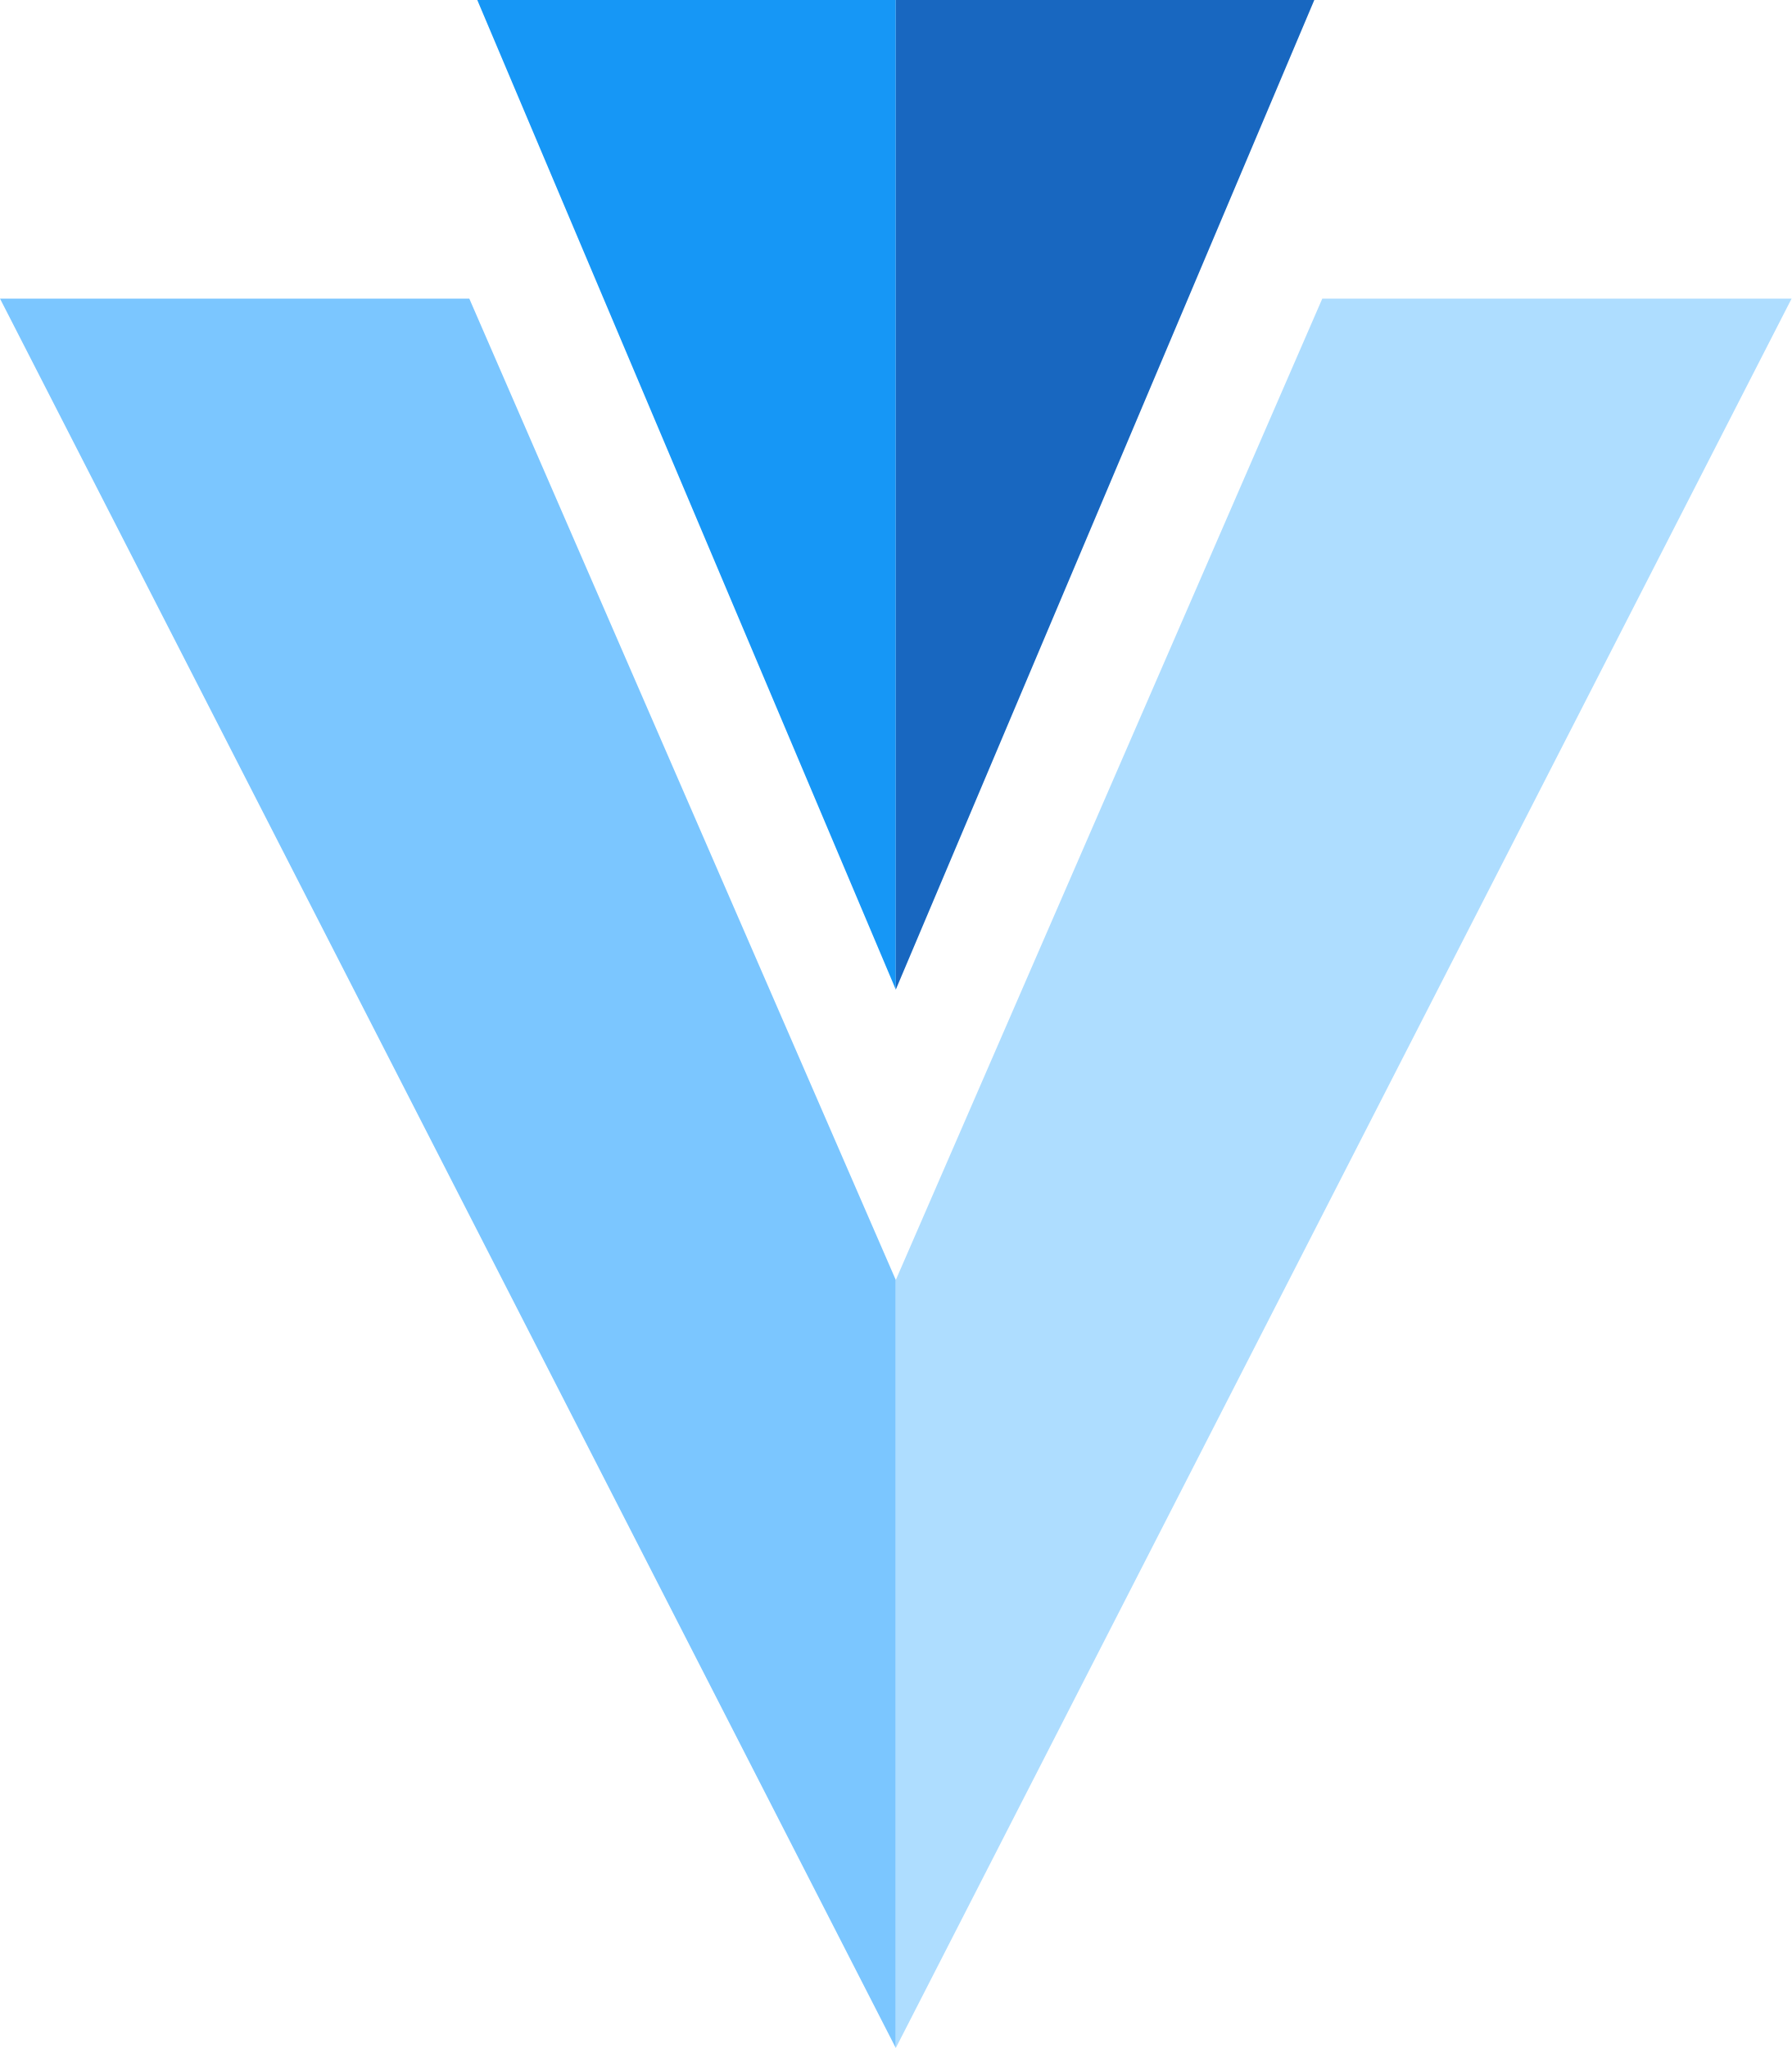
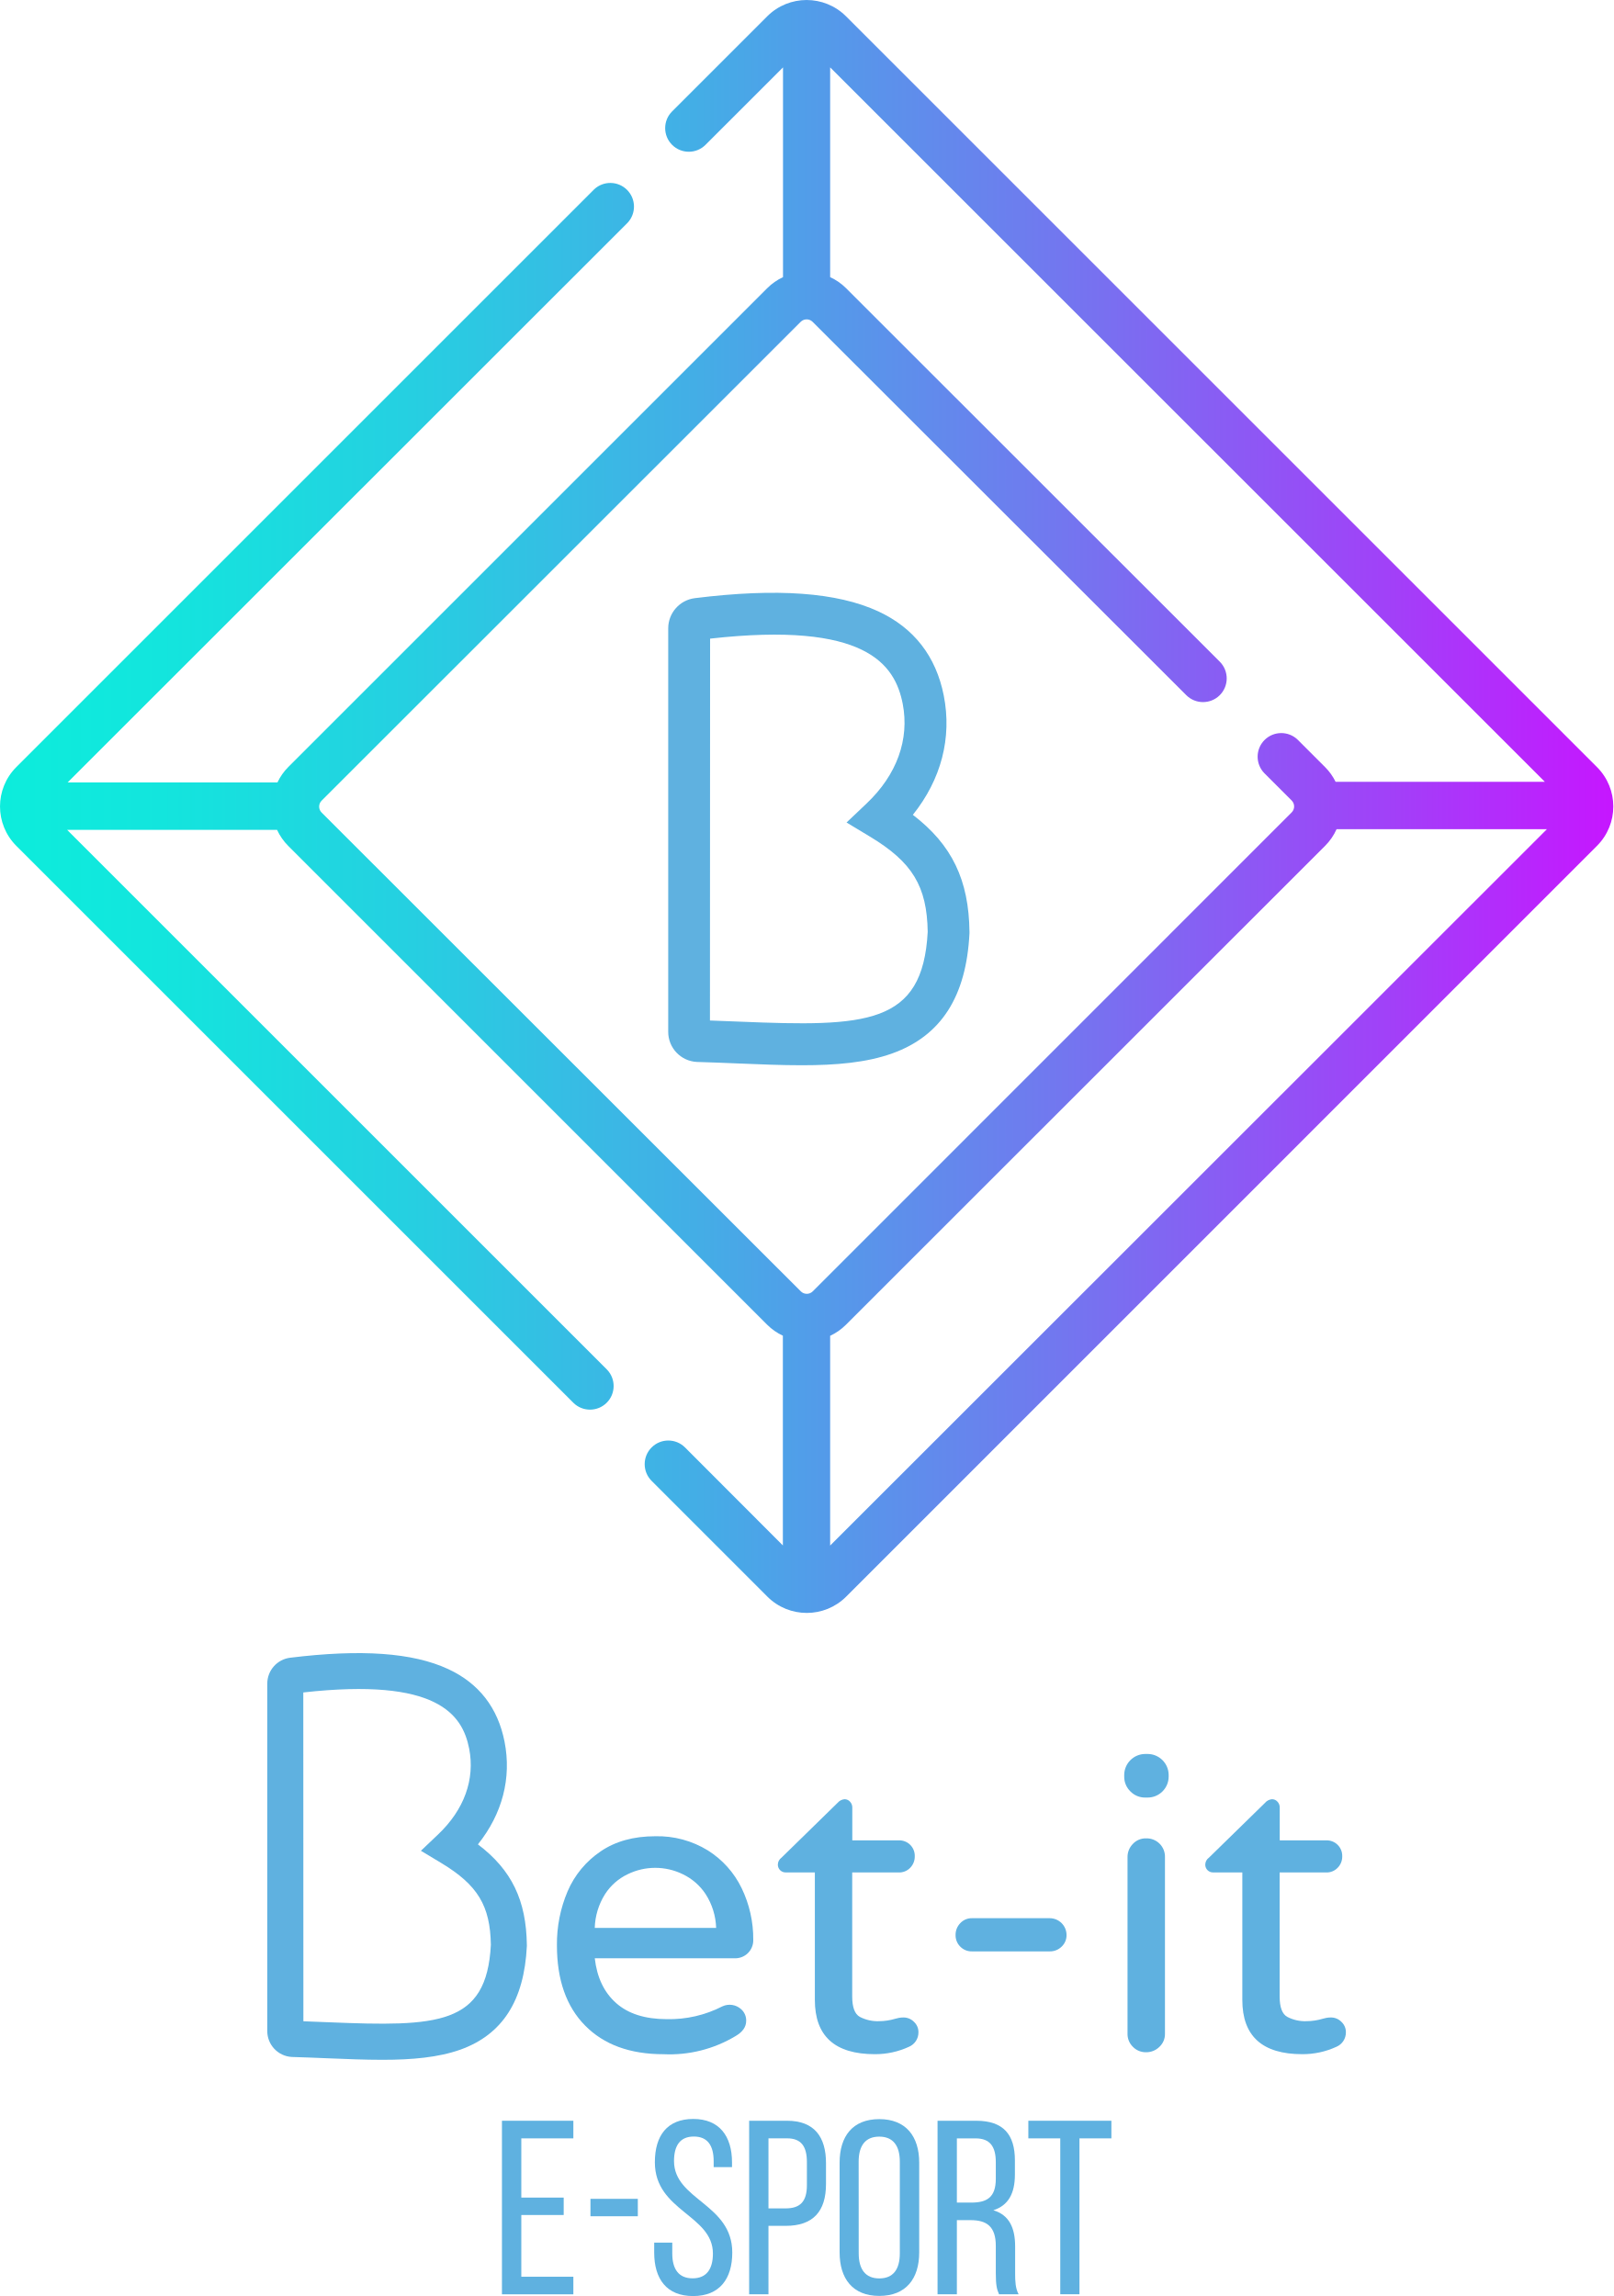
- <svg xmlns="http://www.w3.org/2000/svg" id="Layer_1" data-name="Layer 1" viewBox="0 0 87.5 100">
+ <svg xmlns="http://www.w3.org/2000/svg" viewBox="0 0 555.81 791.19">
  <defs>
-     <style>.cls-1{fill:#1697f6;}.cls-2{fill:#7bc6ff;}.cls-3{fill:#1867c0;}.cls-4{fill:#aeddff;}</style>
+     <style>.cls-1{fill:url(#Dégradé_sans_nom_403);}.cls-2{fill:#5fb1e0;}</style>
+     <linearGradient id="Dégradé_sans_nom_403" y1="277.9" x2="555.81" y2="277.9" gradientUnits="userSpaceOnUse">
+       <stop offset="0" stop-color="#0ceddc" />
+       <stop offset="0.1" stop-color="#13e5dd" />
+       <stop offset="0.25" stop-color="#25d0e1" />
+       <stop offset="0.43" stop-color="#43aee6" />
+       <stop offset="0.63" stop-color="#6c7eee" />
+       <stop offset="0.86" stop-color="#a141f8" />
+       <stop offset="1" stop-color="#c616ff" />
+     </linearGradient>
  </defs>
-   <polyline class="cls-1" points="43.75 0 23.31 0 43.75 48.32" />
-   <polygon class="cls-2" points="43.75 62.5 43.75 100 0 14.58 22.92 14.58 43.75 62.5" />
-   <polyline class="cls-3" points="43.75 0 64.19 0 43.75 48.32" />
-   <polygon class="cls-4" points="64.58 14.58 87.5 14.58 43.75 100 43.75 62.5 64.58 14.58" />
+   <g id="Calque_2" data-name="Calque 2">
+     <g id="Calque_1-2" data-name="Calque 1">
+       <path class="cls-1" d="M550.19,264.34,291.46,5.61a19.21,19.21,0,0,0-27.13,0L231.55,38.39a8.14,8.14,0,0,0,11.51,11.52l26.7-26.69V95.5a18.88,18.88,0,0,0-5.42,3.79l-165,165a19.11,19.11,0,0,0-3.75,5.32H23.31L216.21,76.77a8.15,8.15,0,0,0-11.52-11.52L5.61,264.34a19.21,19.21,0,0,0,0,27.13l192,192a8.14,8.14,0,0,0,11.51-11.51l-186-186H95.45a19.25,19.25,0,0,0,3.84,5.52l165,165a18.88,18.88,0,0,0,5.42,3.79v72.28L236,498.78a8.14,8.14,0,1,0-11.51,11.52l39.89,39.9a19.21,19.21,0,0,0,27.13,0L550.19,291.47a19.18,19.18,0,0,0,0-27.13ZM110.8,280a2.9,2.9,0,0,1,0-4.1l165.05-165a2.9,2.9,0,0,1,4.1,0L408.7,239.56A8.15,8.15,0,1,0,420.22,228L291.46,99.29A18.88,18.88,0,0,0,286,95.5V23.22L532.23,269.41H460.14a19.09,19.09,0,0,0-3.63-5.07l-9.44-9.44a8.14,8.14,0,0,0-11.51,11.51l9.44,9.44a2.9,2.9,0,0,1,0,4.1L280,445a2.91,2.91,0,0,1-4.1,0ZM286,532.59V460.31a18.88,18.88,0,0,0,5.42-3.79l165.05-165a19.21,19.21,0,0,0,4-5.78h72.46Z" />
+       <path class="cls-2" d="M276.19,367.08c-6.92,0-14.28-.3-22-.62-4.58-.19-9.32-.39-14.13-.52a10.38,10.38,0,0,1-9.85-10.44v-139a10.49,10.49,0,0,1,9.18-10.38c28.35-3.52,49-2,63.19,4.55,12.29,5.71,19.88,15.47,22.56,29,2.88,14.59-.89,28.93-10.65,41.12C328,291.12,333.8,303.3,334,321.13v.45c-1.08,21.83-9.77,35.37-26.58,41.41C298.53,366.19,288,367.08,276.19,367.08Zm-31.6-15.42c3.46.11,6.85.25,10.15.39,43.72,1.8,63.18,1.24,64.87-30.95-.25-15.69-5.29-24-19.86-32.78l-8.1-4.89,6.86-6.51C309,267,313.37,254.79,311,242.52c-2.7-13.67-12.75-28.46-66.36-22.45Z" />
+       <path class="cls-2" d="M131.73,709.8c-6,0-12.3-.26-19-.53-4-.17-8-.33-12.17-.45a8.94,8.94,0,0,1-8.48-9V580.17a9,9,0,0,1,7.91-8.93c24.41-3,42.21-1.76,54.41,3.91,10.58,4.91,17.11,13.32,19.42,25,2.48,12.57-.76,24.91-9.17,35.41,11.68,8.84,16.66,19.33,16.86,34.69v.38c-.93,18.8-8.41,30.46-22.88,35.66C151,709,141.91,709.8,131.73,709.8Zm-27.21-13.28c3,.1,5.89.22,8.74.34,37.65,1.55,54.4,1.06,55.85-26.66-.21-13.51-4.55-20.65-17.1-28.22l-7-4.21,5.9-5.61c9-8.53,12.8-19,10.72-29.62-2.33-11.77-11-24.5-57.14-19.33Z" />
+       <path class="cls-2" d="M201.58,698q-9.72-9.84-9.71-27.7a46.32,46.32,0,0,1,3.68-18.57A31.63,31.63,0,0,1,206.89,638q7.67-5.24,18.85-5.24a33,33,0,0,1,18.14,4.89,31.58,31.58,0,0,1,11.63,13,40.13,40.13,0,0,1,4,17.78,6.2,6.2,0,0,1-6.52,6.38H204.91q1.13,9.93,7.37,15.45t17.43,5.53a39.88,39.88,0,0,0,19.14-4.4,5.92,5.92,0,0,1,6.52,1,5.15,5.15,0,0,1,1.7,4q0,3.12-3.69,5.25a44.11,44.11,0,0,1-24.8,6.23Q211.29,707.87,201.58,698Zm45.14-33.66a22.73,22.73,0,0,0-3.61-11.62,19.48,19.48,0,0,0-7.87-6.87,21.59,21.59,0,0,0-19,0,19,19,0,0,0-7.8,6.87,23.09,23.09,0,0,0-3.54,11.62Z" />
+       <path class="cls-2" d="M280.73,689.17V645.23H270.67a2.66,2.66,0,0,1-2.69-2.69,3,3,0,0,1,1.27-2.41l19.28-18.85a3.58,3.58,0,0,1,2.41-1.28,2.49,2.49,0,0,1,1.91.85,2.86,2.86,0,0,1,.78,2v11.33h16a5.32,5.32,0,0,1,5.52,5.53,5.49,5.49,0,0,1-1.55,3.9,5.26,5.26,0,0,1-4,1.63h-16V688q0,5.54,2.62,7a13.25,13.25,0,0,0,6.59,1.49,19.89,19.89,0,0,0,5.67-.85l1.21-.29a8,8,0,0,1,1.63-.14,5,5,0,0,1,3.54,1.49,4.81,4.81,0,0,1,1.56,3.61,5.35,5.35,0,0,1-3.26,5,27.74,27.74,0,0,1-11.76,2.55Q280.73,707.87,280.73,689.17Z" />
+       <path class="cls-2" d="M330.84,670.81a5.46,5.46,0,0,1-1.63-4,5.73,5.73,0,0,1,1.63-4.11,5.36,5.36,0,0,1,4-1.7h26.79a5.8,5.8,0,0,1,5.81,5.81,5.33,5.33,0,0,1-1.7,4,5.7,5.7,0,0,1-4.11,1.63H334.87A5.45,5.45,0,0,1,330.84,670.81Z" />
+       <path class="cls-2" d="M389.44,617.31a7,7,0,0,1-2.13-5.1v-.57a7.27,7.27,0,0,1,7.23-7.23h.85a7.26,7.26,0,0,1,7.23,7.23v.57a7.24,7.24,0,0,1-7.23,7.22h-.85A7,7,0,0,1,389.44,617.31Zm.85,88a6.14,6.14,0,0,1-1.84-4.53V640a6.38,6.38,0,0,1,1.84-4.6,6,6,0,0,1,4.54-1.91,6.31,6.31,0,0,1,6.52,6.51v60.81a6,6,0,0,1-1.92,4.53,6.39,6.39,0,0,1-4.6,1.85A6.17,6.17,0,0,1,390.29,705.32Z" />
+       <path class="cls-2" d="M428,689.17V645.23H417.93a2.66,2.66,0,0,1-2.7-2.69,3,3,0,0,1,1.28-2.41l19.28-18.85a3.58,3.58,0,0,1,2.4-1.28,2.49,2.49,0,0,1,1.92.85,2.86,2.86,0,0,1,.78,2v11.33h16a5.34,5.34,0,0,1,5.53,5.53,5.45,5.45,0,0,1-1.56,3.9,5.24,5.24,0,0,1-4,1.63h-16V688q0,5.54,2.62,7a13.22,13.22,0,0,0,6.59,1.49,19.89,19.89,0,0,0,5.67-.85l1.2-.29a8.1,8.1,0,0,1,1.63-.14,5,5,0,0,1,3.55,1.49,4.81,4.81,0,0,1,1.56,3.61,5.35,5.35,0,0,1-3.26,5,27.78,27.78,0,0,1-11.77,2.55Q428,707.87,428,689.17Z" />
+       <path class="cls-2" d="M194.2,757.28v6H179.6v21.27h17.93v6.06h-24.6V730.8h24.6v6.07H179.6v20.41Z" />
+       <path class="cls-2" d="M203.42,757.71h16.32v6H203.42Z" />
+       <path class="cls-2" d="M252.19,745.15v1.63h-6.32v-2c0-5.38-2.05-8.54-6.83-8.54s-6.83,3.16-6.83,8.46c0,13.41,20.07,14.69,20.07,31.51,0,9.06-4.36,15-13.49,15s-13.41-5.89-13.41-15v-3.41h6.23v3.76c0,5.38,2.22,8.54,7,8.54s7-3.16,7-8.54c0-13.33-20-14.61-20-31.44,0-9.22,4.27-14.94,13.24-14.94S252.19,736.1,252.19,745.15Z" />
+       <path class="cls-2" d="M271.16,730.8c9.39,0,13.41,5.56,13.41,14.61v7.17c0,9.48-4.45,14.44-13.93,14.44h-5.89v23.57h-6.66V730.8ZM270.64,761c5,0,7.35-2.31,7.35-8v-7.94c0-5.47-2-8.2-6.83-8.2h-6.41V761Z" />
+       <path class="cls-2" d="M289.26,745.24c0-9.14,4.53-15,13.67-15s13.75,5.89,13.75,15v30.92c0,9.05-4.53,15-13.75,15s-13.67-6-13.67-15Zm6.58,31.26c0,5.47,2.3,8.63,7.09,8.63S310,782,310,776.5V744.9c0-5.38-2.22-8.63-7.09-8.63s-7.09,3.25-7.09,8.63Z" />
+       <path class="cls-2" d="M336.32,730.8c9.4,0,13.33,4.79,13.33,13.67v4.87c0,6.58-2.31,10.67-7.43,12.3,5.46,1.62,7.51,6.06,7.51,12.47v9.31c0,2.65.09,5.12,1.2,7.17h-6.75c-.77-1.71-1.11-3.24-1.11-7.26v-9.39c0-6.75-3.16-8.89-8.71-8.89h-4.7v25.54H323V730.8ZM334.62,759c5.29,0,8.45-1.71,8.45-8.2v-5.72c0-5.38-2-8.2-6.92-8.2h-6.49V759Z" />
+       <path class="cls-2" d="M365.28,790.59V736.87h-11V730.8h28.61v6.07h-11v53.72Z" />
+     </g>
+   </g>
</svg>
